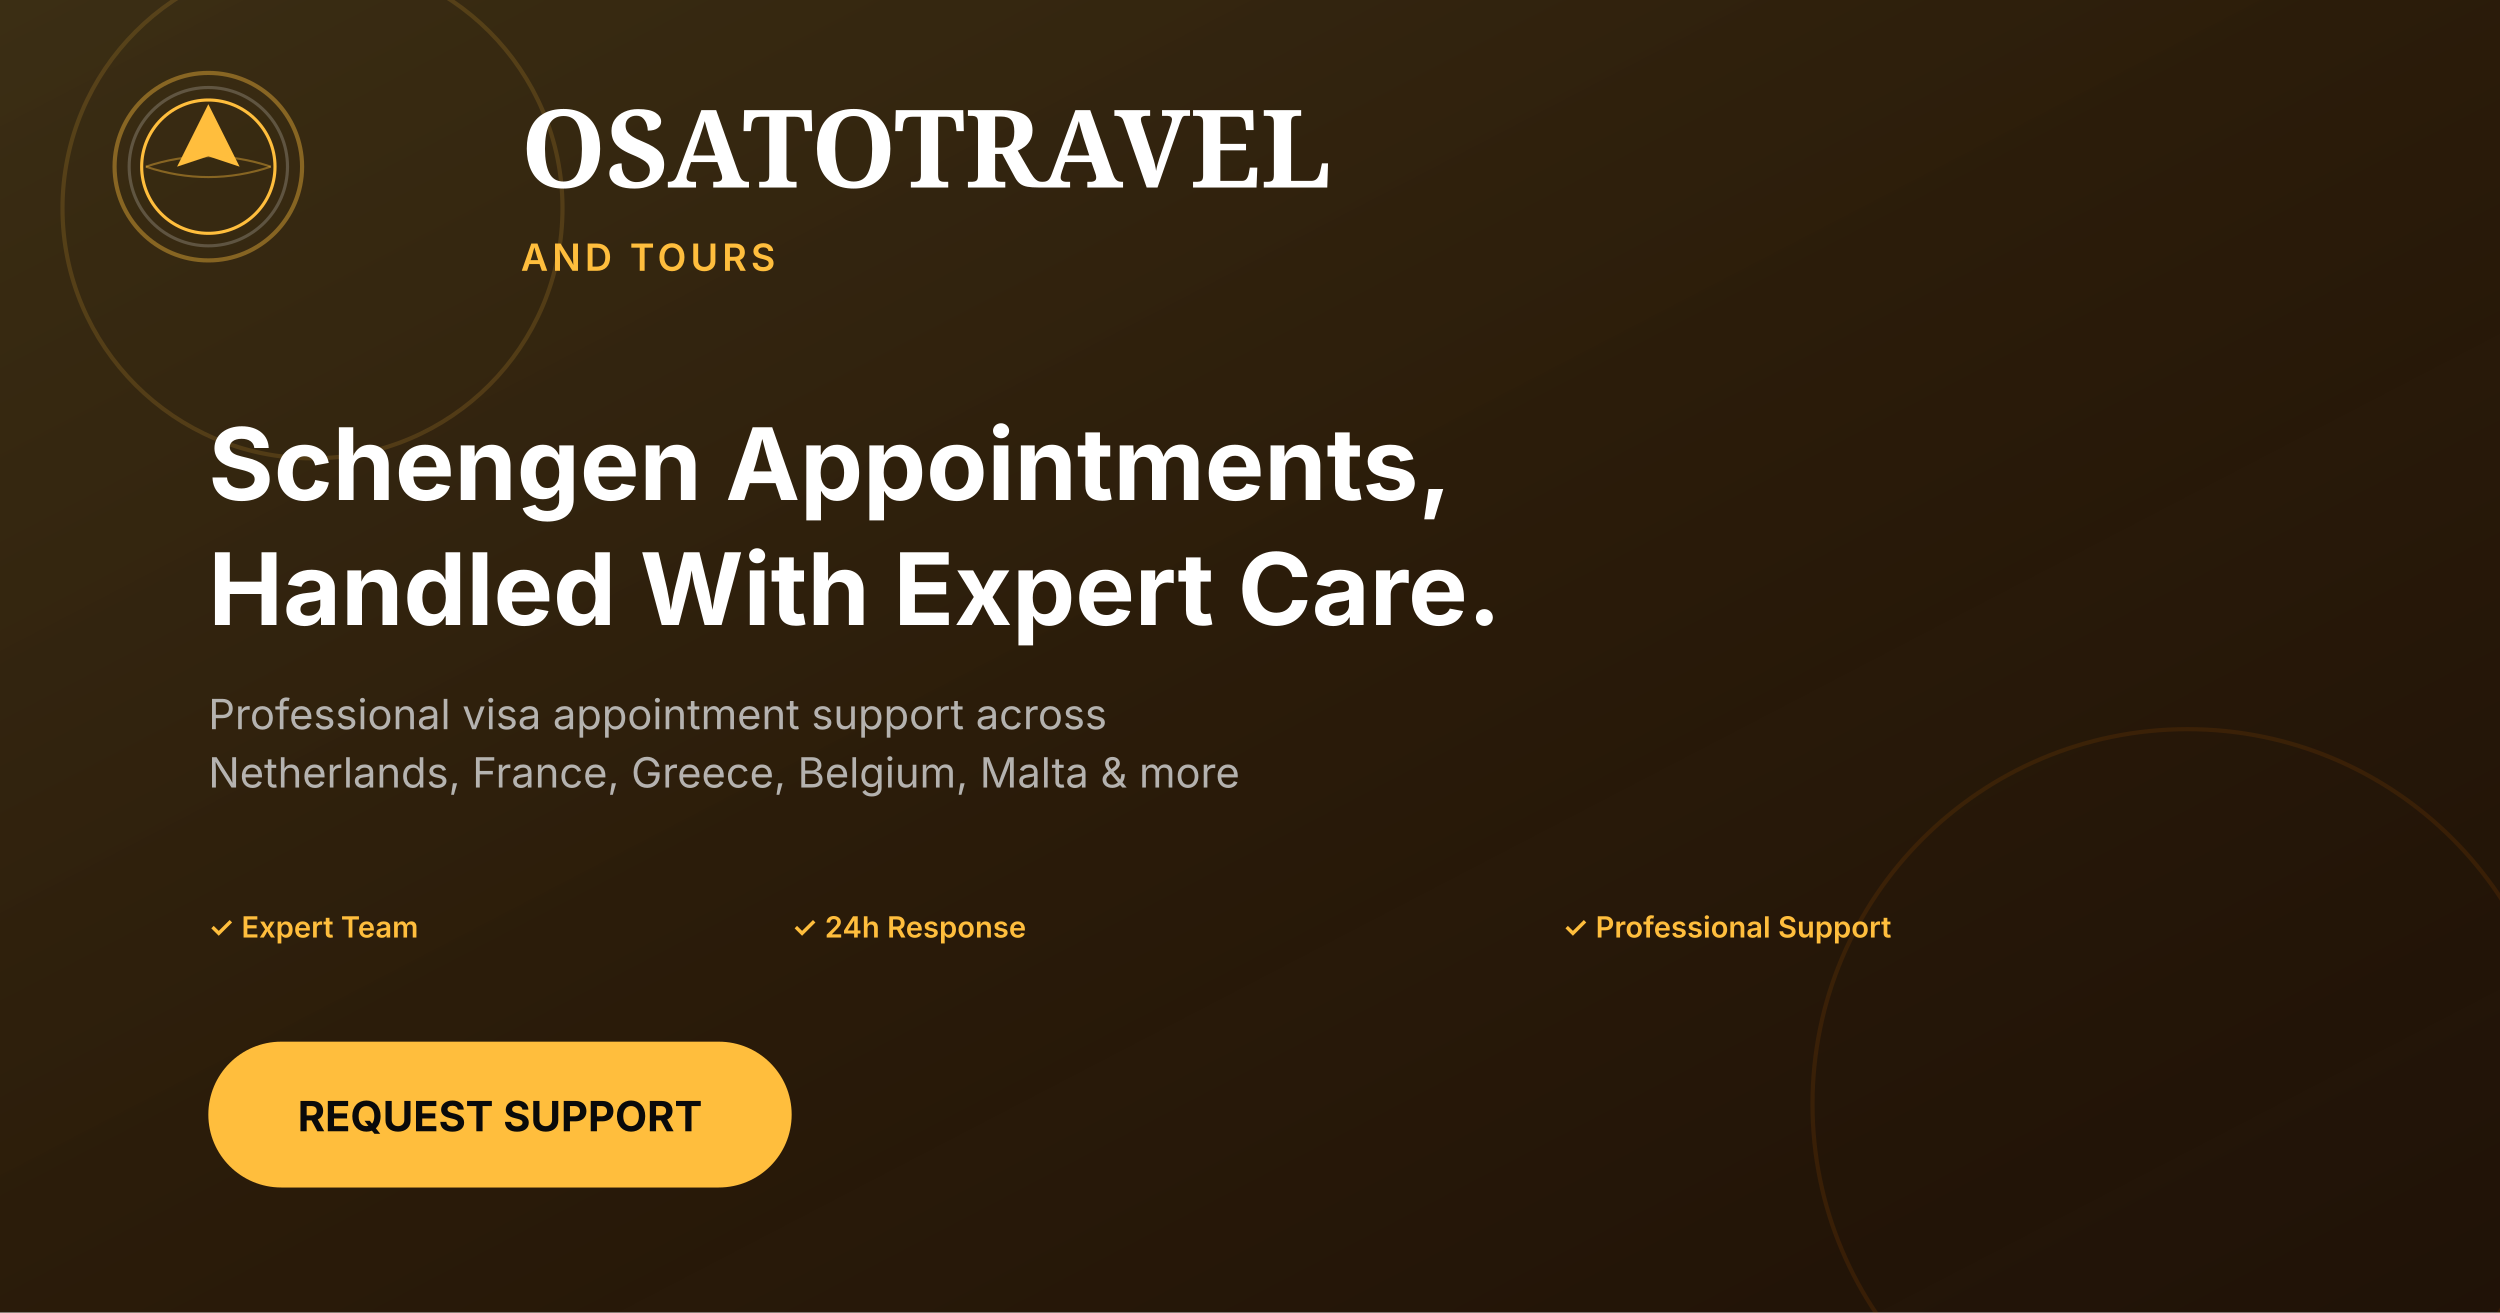
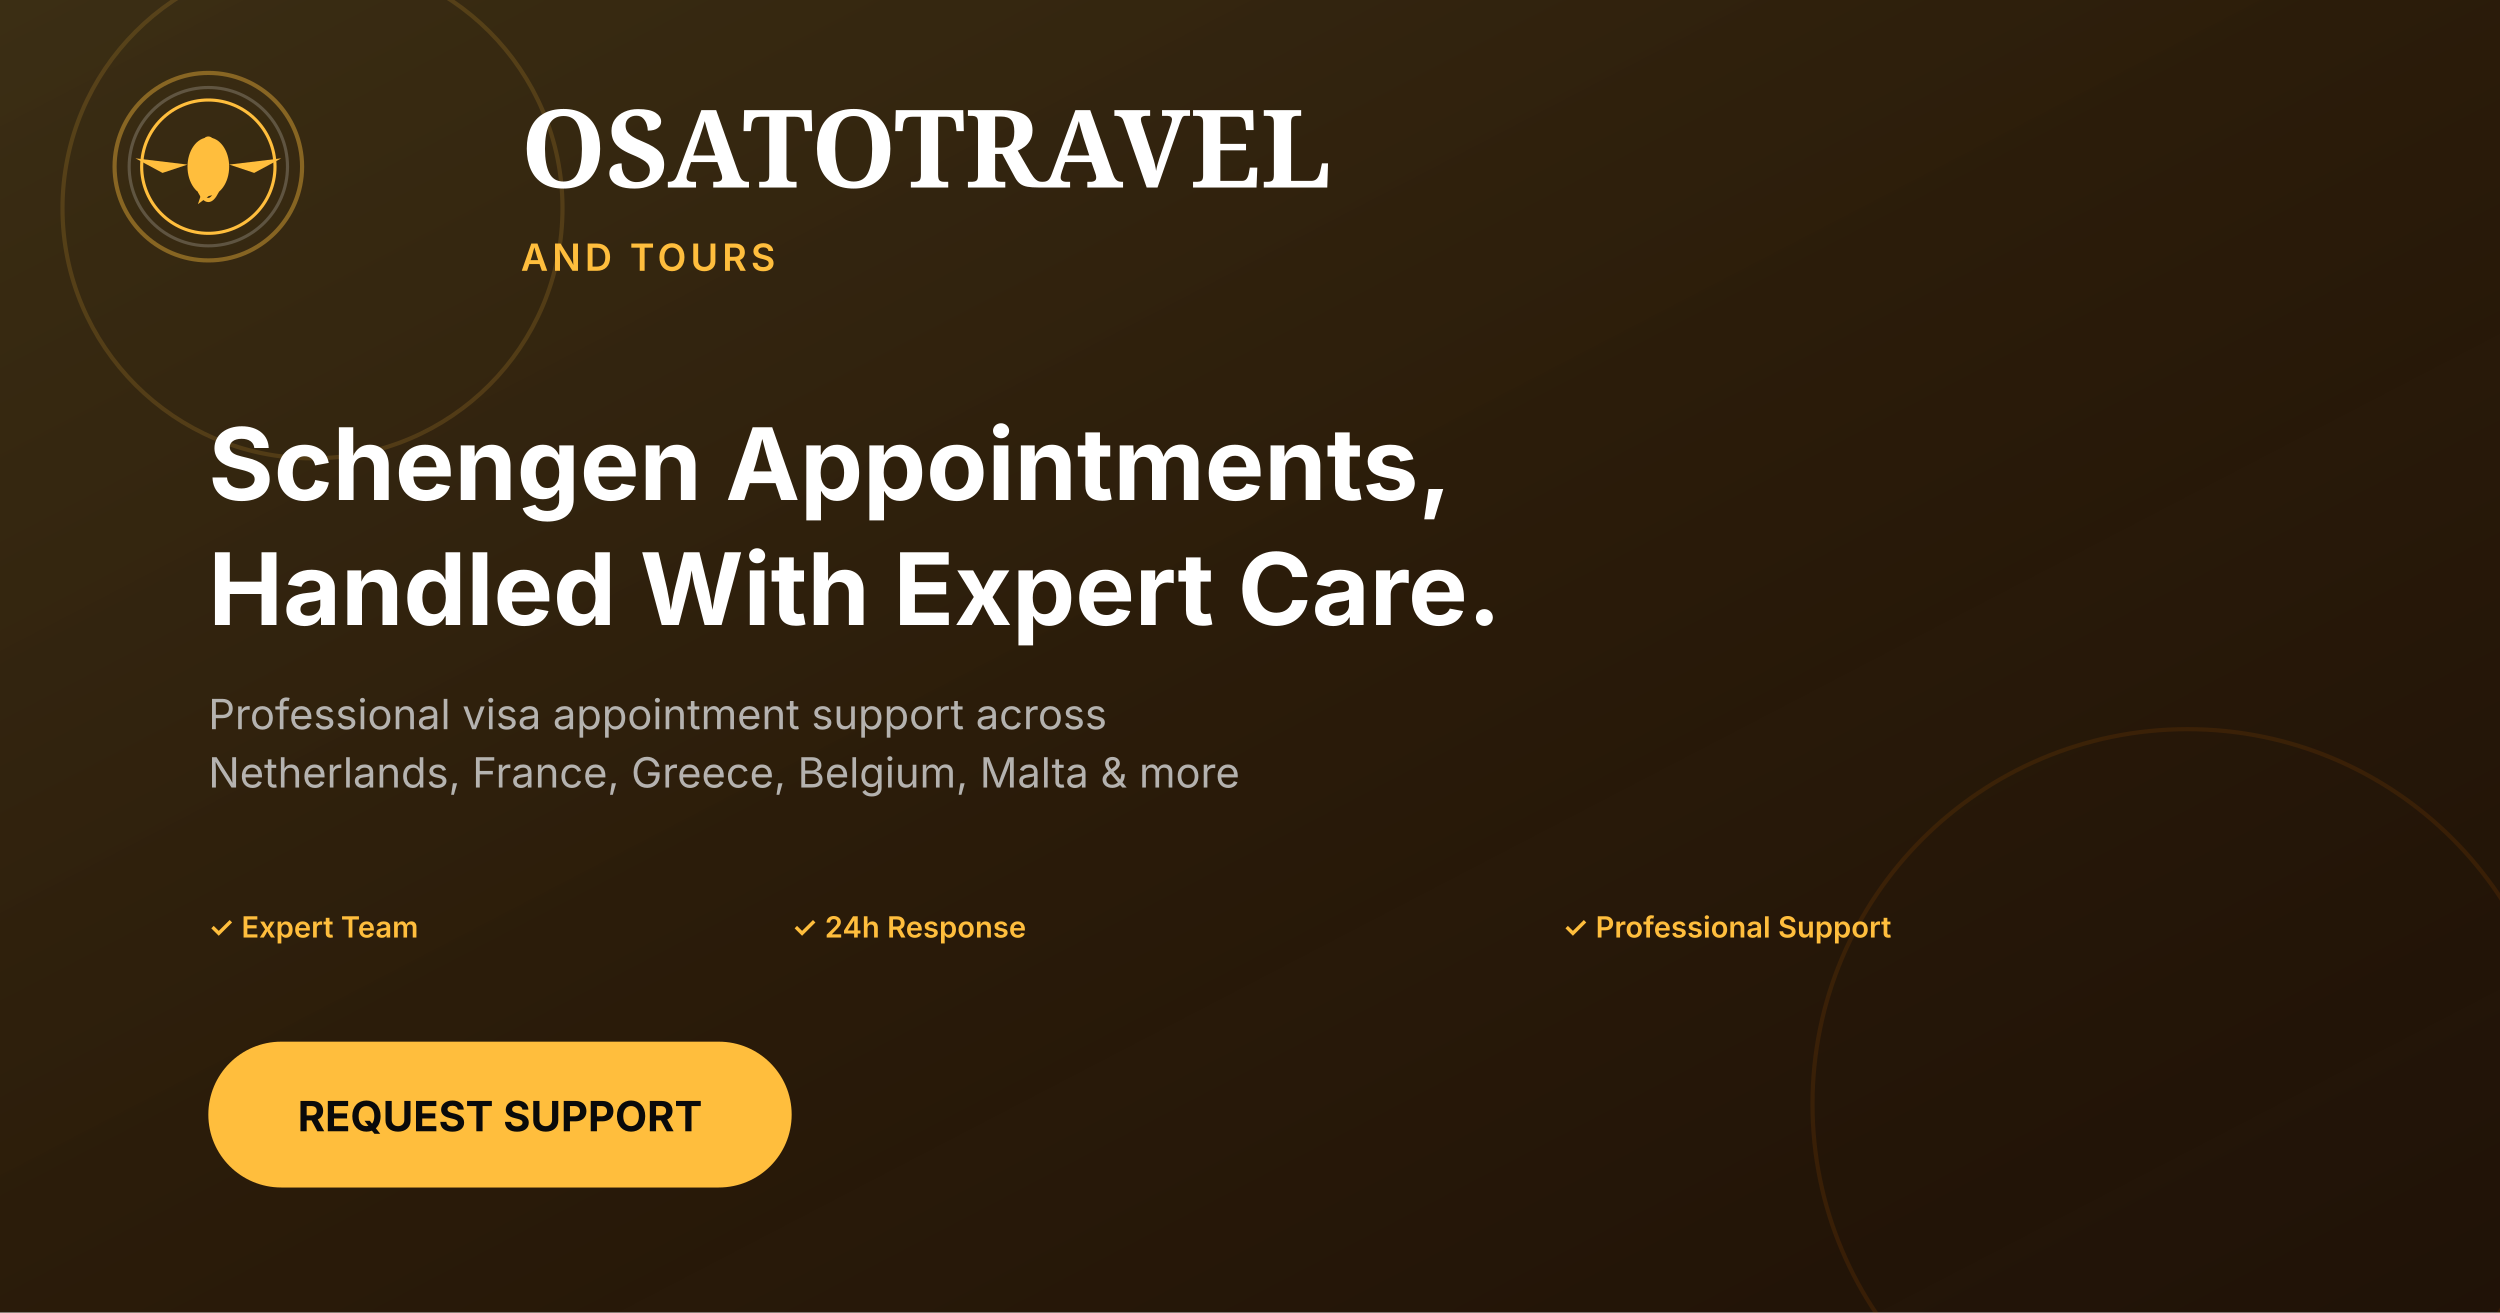
<svg xmlns="http://www.w3.org/2000/svg" width="1200" height="630" viewBox="0 0 1200 630">
  <defs>
    <linearGradient id="bgGradient" x1="0%" y1="0%" x2="100%" y2="100%">
      <stop offset="0%" style="stop-color:#0a0a0a;stop-opacity:1" />
      <stop offset="50%" style="stop-color:#050506;stop-opacity:1" />
      <stop offset="100%" style="stop-color:#070708;stop-opacity:1" />
    </linearGradient>
    <linearGradient id="accentGradient" x1="0%" y1="0%" x2="100%" y2="100%">
      <stop offset="0%" style="stop-color:#ffbe3d;stop-opacity:0.2" />
      <stop offset="100%" style="stop-color:#ff7a00;stop-opacity:0.1" />
    </linearGradient>
  </defs>
  <rect width="1200" height="630" fill="url(#bgGradient)" />
  <rect width="1200" height="630" fill="url(#accentGradient)" />
  <circle cx="150" cy="100" r="120" fill="none" stroke="#ffbe3d" stroke-width="2" opacity="0.15" />
  <circle cx="1050" cy="530" r="180" fill="none" stroke="#ff7a00" stroke-width="2" opacity="0.1" />
  <circle cx="100" cy="80" r="45" fill="none" stroke="#ffbe3d" stroke-width="2" opacity="0.4" />
  <circle cx="100" cy="80" r="38" fill="none" stroke="#ffffff" stroke-width="1.5" opacity="0.2" />
  <circle cx="100" cy="80" r="32" fill="none" stroke="#ffbe3d" stroke-width="1.5" />
-   <path d="M 100 50 L 115 80 L 100 75 L 85 80 Z" fill="#ffbe3d" />
-   <path d="M 70 80 Q 100 70 130 80" fill="none" stroke="#ffbe3d" stroke-width="1" opacity="0.4" />
-   <path d="M 70 80 Q 100 90 130 80" fill="none" stroke="#ffbe3d" stroke-width="1" opacity="0.4" />
+   <ellipse cx="100" cy="80" rx="10" ry="14" fill="#ffbe3d" />
+   <circle cx="100" cy="68" r="2.5" fill="#ffbe3d" />
+   <path d="M 90 79 L 65 76 L 78 83 Z" fill="#ffbe3d" />
+   <path d="M 110 79 L 135 76 L 122 83 Z" fill="#ffbe3d" />
+   <path d="M 96 92 Q 100 100 104 92" fill="none" stroke="#ffbe3d" stroke-width="2" stroke-linecap="round" />
+   <path d="M 97 92 L 95 98 L 103 92 Z" fill="#ffbe3d" />
  <text x="250" y="90" font-family="'Cormorant Garamond', serif" font-size="52" font-weight="700" fill="#ffffff">OSATOTRAVEL</text>
  <text x="250" y="130" font-family="'Inter', sans-serif" font-size="18" font-weight="600" fill="#ffbe3d" letter-spacing="2">AND TOURS</text>
  <text x="100" y="240" font-family="'Inter', sans-serif" font-size="48" font-weight="700" fill="#ffffff">
    <tspan x="100" dy="0">Schengen Appointments,</tspan>
    <tspan x="100" dy="60">Handled With Expert Care.</tspan>
  </text>
  <text x="100" y="350" font-family="'Inter', sans-serif" font-size="20" fill="#cccccc" opacity="0.85">
    <tspan x="100" dy="0">Professional visa appointment support across</tspan>
    <tspan x="100" dy="28">Netherlands, France, Greece, Belgium, Malta &amp; more</tspan>
  </text>
  <g>
    <text x="100" y="450" font-family="'Inter', sans-serif" font-size="14" font-weight="600" fill="#ffbe3d">✓ Expert Team</text>
    <text x="380" y="450" font-family="'Inter', sans-serif" font-size="14" font-weight="600" fill="#ffbe3d">✓ 24h Response</text>
    <text x="750" y="450" font-family="'Inter', sans-serif" font-size="14" font-weight="600" fill="#ffbe3d">✓ Professional Support</text>
  </g>
  <rect x="100" y="500" width="280" height="70" rx="35" fill="#ffbe3d" />
  <text x="240" y="543" font-family="'Inter', sans-serif" font-size="20" font-weight="700" fill="#0a0a0a" text-anchor="middle">REQUEST SUPPORT</text>
</svg>
